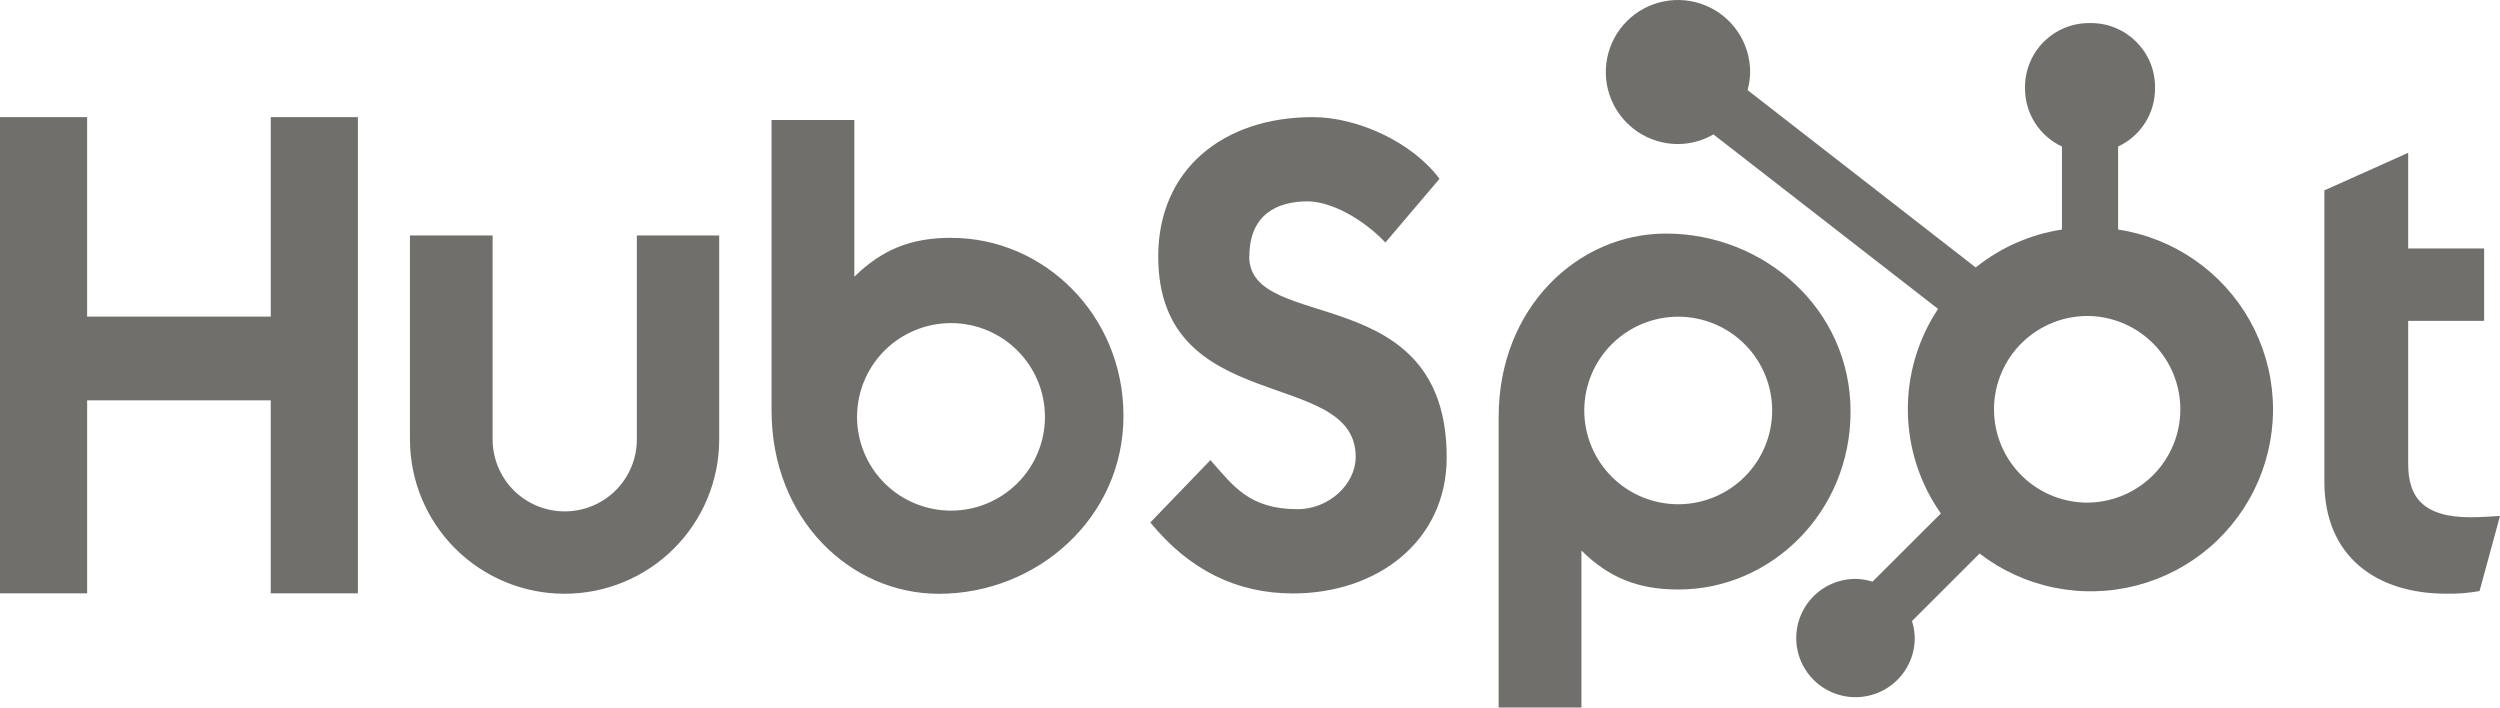
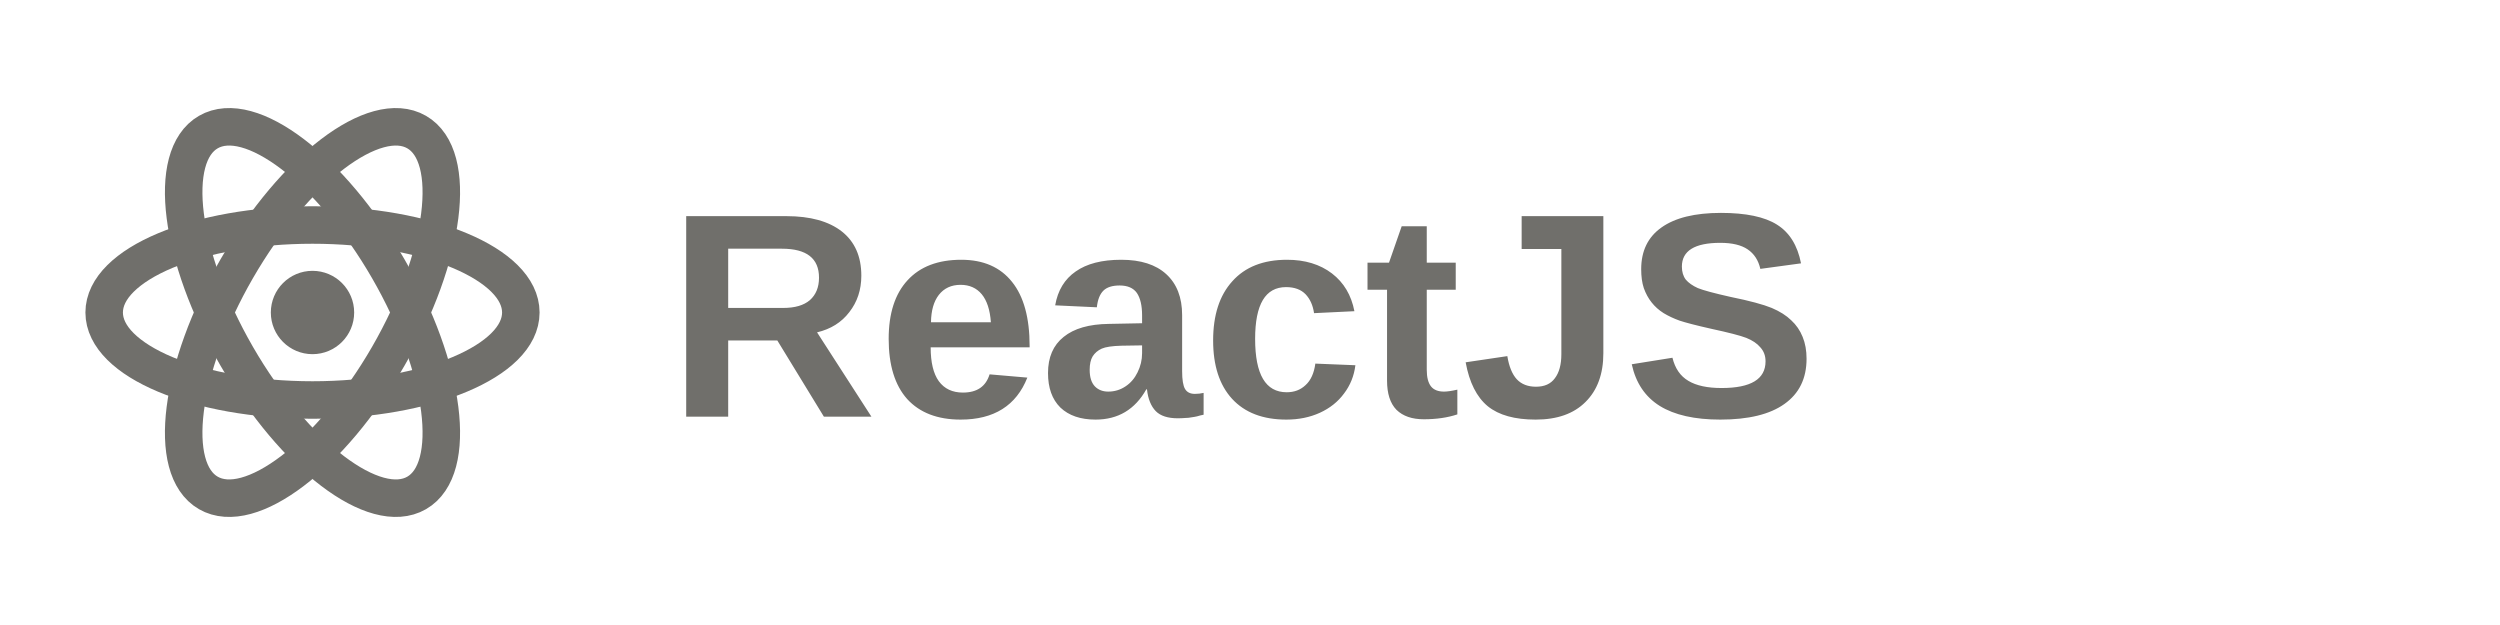
- <svg xmlns="http://www.w3.org/2000/svg" width="106" height="30" viewBox="0 0 106 30" fill="none">
-   <path d="M11.48 4.966V13.425H3.694V4.966H0V25.158H3.695V16.974H11.479V25.158H15.175V4.966H11.48ZM27.002 18.632C27.002 19.441 26.68 20.217 26.107 20.79C25.533 21.362 24.755 21.683 23.945 21.683C23.134 21.683 22.356 21.362 21.782 20.79C21.209 20.217 20.887 19.441 20.887 18.632V9.983H17.382V18.632C17.382 20.367 18.073 22.032 19.302 23.259C20.532 24.486 22.199 25.175 23.938 25.175C25.677 25.175 27.344 24.486 28.574 23.259C29.803 22.032 30.494 20.367 30.494 18.632V9.983H27.002V18.632ZM52.973 10.874C52.973 9.1 54.148 8.538 55.435 8.538C56.473 8.538 57.843 9.327 58.74 10.283L61.035 7.582C59.889 6.035 57.565 4.966 55.662 4.966C51.859 4.966 49.109 7.189 49.109 10.874C49.109 17.711 57.481 15.541 57.481 19.367C57.481 20.547 56.333 21.589 55.019 21.589C52.946 21.589 52.274 20.578 51.322 19.508L48.774 22.152C50.404 24.148 52.414 25.162 54.821 25.162C58.434 25.162 61.34 22.913 61.34 19.395C61.34 11.806 52.967 14.165 52.967 10.874M104.767 21.933C102.696 21.933 102.107 21.038 102.107 19.669V13.606H105.327V10.534H102.107V6.48L98.553 8.072V20.422C98.553 23.581 100.737 25.173 103.731 25.173C104.201 25.181 104.671 25.143 105.133 25.061L106 21.876C105.609 21.903 105.16 21.93 104.767 21.93M40.344 10.083C38.608 10.083 37.396 10.586 36.224 11.733V5.087H32.714V17.406C32.714 22.017 36.054 25.177 39.808 25.177C43.972 25.177 47.635 21.962 47.635 17.632C47.635 13.356 44.264 10.086 40.344 10.086M40.322 21.651C39.799 21.651 39.281 21.548 38.798 21.348C38.314 21.149 37.875 20.856 37.505 20.487C37.135 20.117 36.842 19.679 36.642 19.197C36.441 18.714 36.339 18.197 36.339 17.675C36.339 17.153 36.441 16.636 36.642 16.154C36.842 15.671 37.135 15.233 37.505 14.864C37.875 14.495 38.314 14.202 38.798 14.002C39.281 13.802 39.799 13.699 40.322 13.699C41.379 13.699 42.392 14.118 43.139 14.864C43.886 15.61 44.306 16.621 44.306 17.675C44.306 18.73 43.886 19.741 43.139 20.487C42.392 21.232 41.379 21.651 40.322 21.651ZM78.464 17.448C78.464 13.111 74.809 9.903 70.637 9.903C66.884 9.903 63.543 13.062 63.543 17.674V30H67.053V23.345C68.223 24.49 69.437 24.995 71.171 24.995C75.091 24.995 78.464 21.725 78.464 17.448ZM75.14 17.404C75.14 18.459 74.72 19.47 73.973 20.216C73.226 20.961 72.213 21.38 71.156 21.38C70.1 21.38 69.087 20.961 68.34 20.216C67.593 19.47 67.173 18.459 67.173 17.404C67.173 16.35 67.593 15.339 68.34 14.593C69.087 13.847 70.1 13.428 71.156 13.428C72.213 13.428 73.226 13.847 73.973 14.593C74.72 15.339 75.14 16.35 75.14 17.404Z" fill="#706F6B" />
-   <path d="M89.808 9.733V6.213C90.274 5.996 90.669 5.651 90.946 5.218C91.223 4.785 91.372 4.283 91.374 3.77V3.689C91.374 2.192 90.158 0.978 88.658 0.978H88.577C87.857 0.978 87.166 1.264 86.656 1.772C86.147 2.28 85.861 2.97 85.861 3.689V3.77C85.863 4.283 86.012 4.785 86.289 5.218C86.566 5.651 86.961 5.996 87.427 6.213V9.733C86.087 9.938 84.826 10.492 83.77 11.34L74.097 3.821C74.166 3.572 74.202 3.317 74.206 3.06C74.207 2.456 74.029 1.865 73.693 1.362C73.358 0.859 72.881 0.467 72.322 0.235C71.763 0.002 71.148 -0.059 70.554 0.058C69.96 0.175 69.414 0.465 68.986 0.891C68.557 1.317 68.265 1.861 68.146 2.454C68.027 3.046 68.086 3.66 68.317 4.219C68.548 4.777 68.939 5.255 69.442 5.591C69.945 5.927 70.537 6.107 71.142 6.108C71.671 6.106 72.191 5.965 72.649 5.699L82.174 13.097C81.318 14.387 80.872 15.904 80.893 17.451C80.914 18.999 81.401 20.503 82.292 21.77L79.395 24.662C79.161 24.588 78.917 24.548 78.671 24.545C78.174 24.545 77.689 24.692 77.275 24.968C76.863 25.244 76.541 25.636 76.351 26.094C76.161 26.552 76.111 27.056 76.208 27.543C76.305 28.029 76.545 28.476 76.896 28.826C77.247 29.177 77.695 29.416 78.182 29.513C78.669 29.61 79.175 29.56 79.634 29.37C80.093 29.181 80.485 28.86 80.762 28.448C81.038 28.035 81.186 27.551 81.186 27.055C81.183 26.809 81.143 26.566 81.068 26.332L83.934 23.471C84.868 24.189 85.955 24.684 87.111 24.918C88.267 25.152 89.462 25.119 90.603 24.821C91.744 24.524 92.801 23.969 93.695 23.201C94.588 22.432 95.293 21.469 95.756 20.387C96.219 19.304 96.427 18.13 96.366 16.954C96.304 15.778 95.973 14.633 95.399 13.604C94.825 12.576 94.022 11.693 93.053 11.022C92.084 10.351 90.974 9.91 89.808 9.733ZM88.62 21.311C88.09 21.325 87.563 21.234 87.069 21.042C86.576 20.849 86.126 20.56 85.746 20.192C85.366 19.823 85.064 19.382 84.858 18.895C84.652 18.407 84.546 17.884 84.546 17.355C84.546 16.826 84.652 16.303 84.858 15.816C85.064 15.328 85.366 14.887 85.746 14.518C86.126 14.15 86.576 13.861 87.069 13.668C87.563 13.476 88.09 13.385 88.62 13.399C89.647 13.435 90.619 13.867 91.333 14.604C92.046 15.342 92.446 16.327 92.446 17.352C92.447 18.377 92.049 19.363 91.336 20.101C90.623 20.839 89.65 21.272 88.624 21.309" fill="#706F6B" />
+ <svg xmlns="http://www.w3.org/2000/svg" width="120" height="30" viewBox="0 0 120 30" fill="none">
+   <circle cx="15" cy="15" r="2" fill="#706F6B" />
+   <ellipse cx="15" cy="15" rx="10" ry="4.2" stroke="#706F6B" stroke-width="1.8" fill="none" />
+   <ellipse cx="15" cy="15" rx="10" ry="4.2" stroke="#706F6B" stroke-width="1.8" fill="none" transform="rotate(60 15 15)" />
+   <ellipse cx="15" cy="15" rx="10" ry="4.2" stroke="#706F6B" stroke-width="1.8" fill="none" transform="rotate(120 15 15)" />
+   <text x="32" y="20" font-family="Arial, Helvetica, sans-serif" font-size="14" font-weight="600" fill="#706F6B">ReactJS</text>
</svg>
